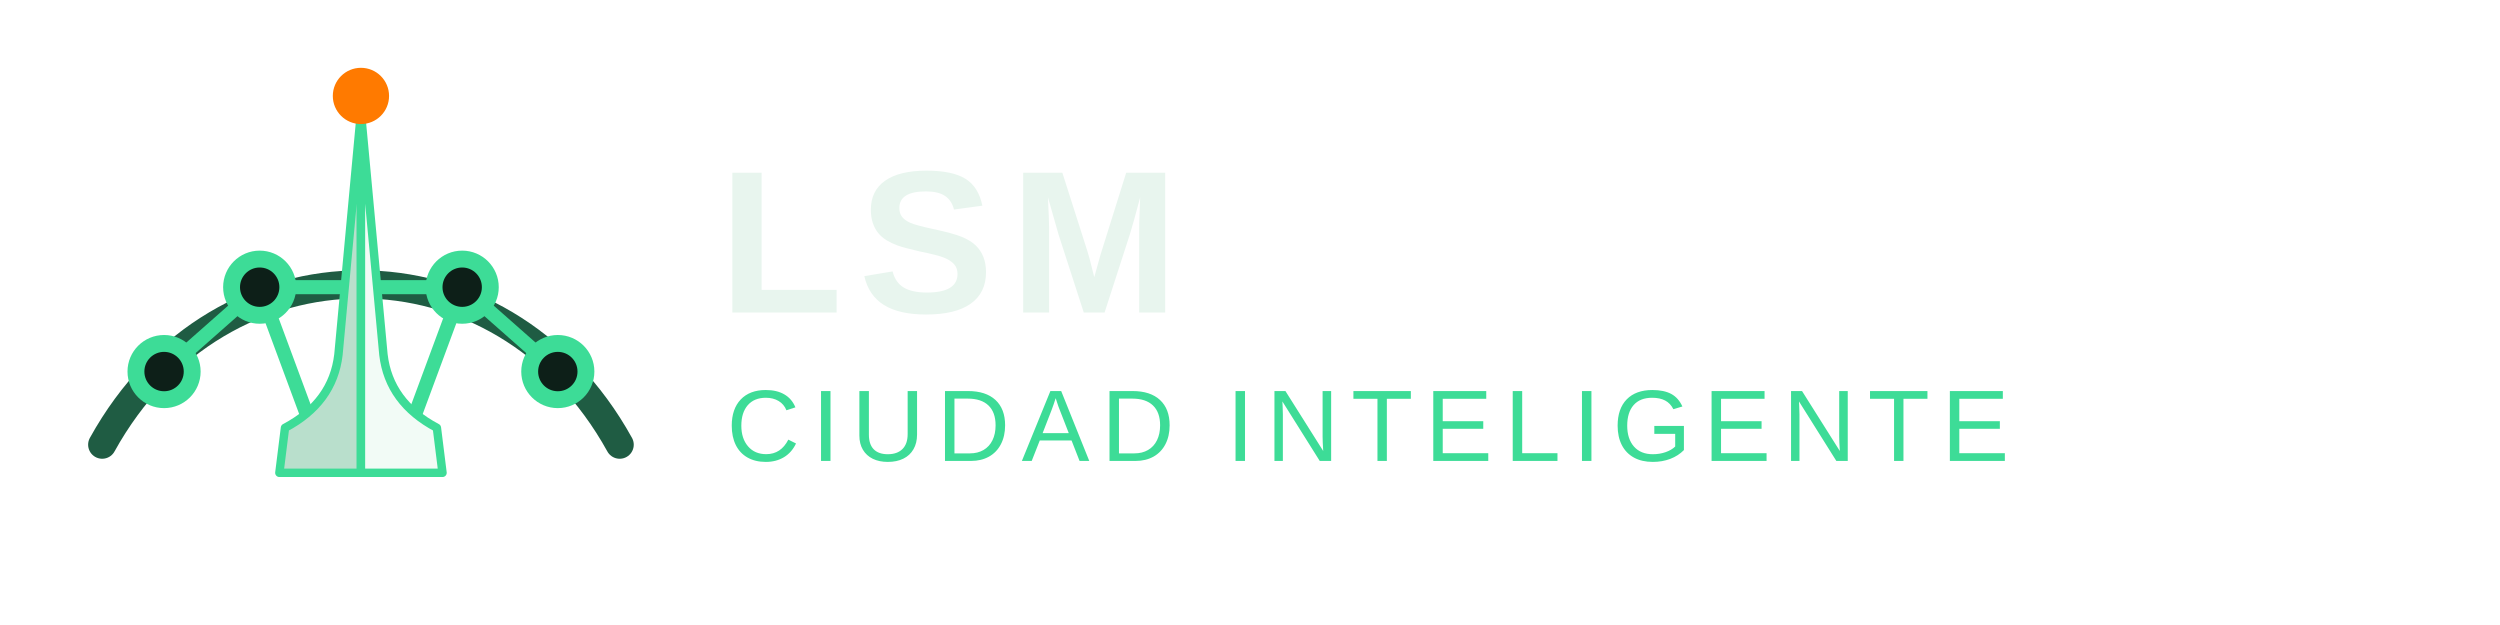
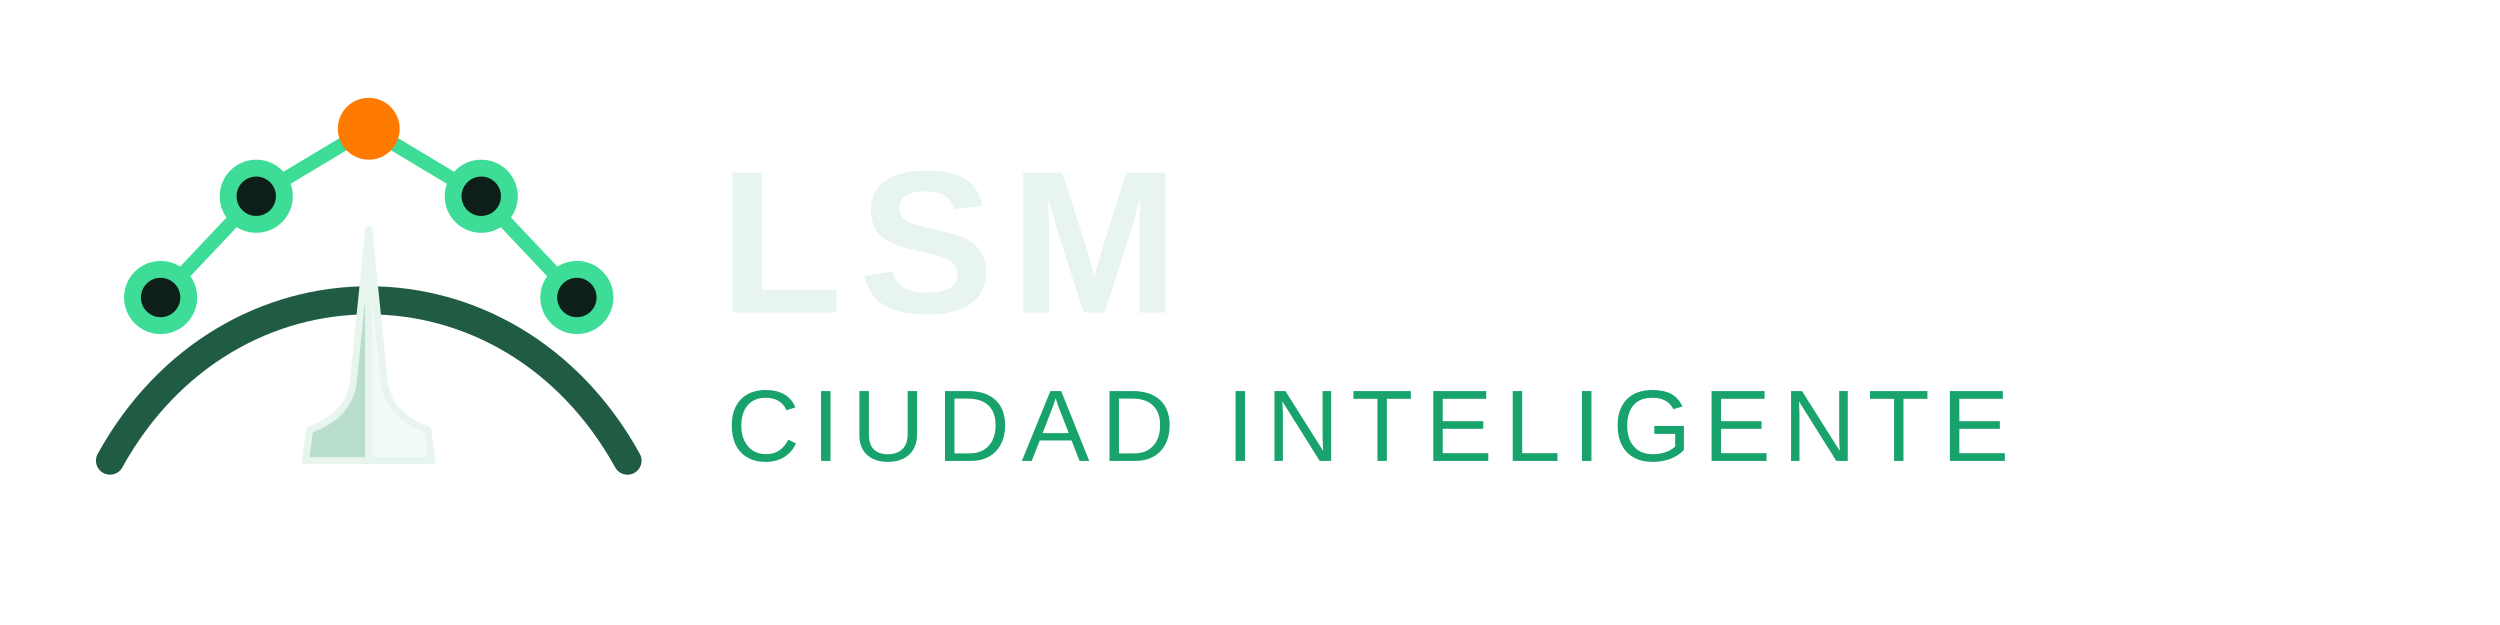
<svg xmlns="http://www.w3.org/2000/svg" viewBox="0 0 640 160" role="img" aria-labelledby="t">
-   <g transform="translate(6 -10) scale(0.72)">
-     <path d="M28 172 C 70 96, 170 96, 212 172" fill="none" stroke="#1f5c43" stroke-width="10" stroke-linecap="round" />
+   <g transform="translate(8 -16) scale(0.72)">
+     <path d="M28 186 C 70 110, 170 110, 212 186" fill="none" stroke="#1f5c43" stroke-width="10" stroke-linecap="round" />
    <g stroke="#3ddc97" stroke-width="5" stroke-linecap="round">
-       <line x1="50" y1="146" x2="84" y2="116" />
-       <line x1="84" y1="116" x2="156" y2="116" />
-       <line x1="156" y1="116" x2="190" y2="146" />
-       <line x1="84" y1="116" x2="104" y2="170" />
-       <line x1="156" y1="116" x2="136" y2="170" />
-     </g>
-     <g stroke="#3ddc97" stroke-width="3" stroke-linejoin="round">
-       <path d="M120 54 L112 140 Q110 157 93 166 L91 182 L120 182 Z" fill="#b9dfcc" />
-       <path d="M120 54 L128 140 Q130 157 147 166 L149 182 L120 182 Z" fill="#f2fbf6" />
+       <line x1="46" y1="128" x2="80" y2="92" />
+       <line x1="80" y1="92" x2="120" y2="68" />
+       <line x1="120" y1="68" x2="160" y2="92" />
+       <line x1="160" y1="92" x2="194" y2="128" />
    </g>
    <g fill="#0d1f18" stroke="#3ddc97" stroke-width="6">
-       <circle cx="50" cy="146" r="10" />
-       <circle cx="84" cy="116" r="10" />
-       <circle cx="156" cy="116" r="10" />
-       <circle cx="190" cy="146" r="10" />
+       <circle cx="46" cy="128" r="10" />
+       <circle cx="80" cy="92" r="10" />
+       <circle cx="160" cy="92" r="10" />
+       <circle cx="194" cy="128" r="10" />
    </g>
-     <circle cx="120" cy="48" r="10" fill="#ff7a00" />
+     <circle cx="120" cy="68" r="11" fill="#ff7a00" />
+     <g stroke="#e8f5ee" stroke-width="2.5" stroke-linejoin="round">
+       <path d="M120 104 L114.5 158 Q113 170 99 175 L97.5 186 L120 186 Z" fill="#b9dfcc" />
+       <path d="M120 104 L125.5 158 Q127 170 141 175 L142.5 186 L120 186 Z" fill="#f2fbf6" />
+     </g>
  </g>
  <text x="184" y="80" font-family="Archivo, 'Helvetica Neue', Arial, sans-serif" font-weight="800" font-size="52" letter-spacing="4" fill="#e8f5ee">LSM</text>
-   <text x="186" y="118" font-family="Archivo, 'Helvetica Neue', Arial, sans-serif" font-weight="500" font-size="26" letter-spacing="3" fill="#3ddc97">CIUDAD INTELIGENTE</text>
+   <text x="186" y="118" font-family="Archivo, 'Helvetica Neue', Arial, sans-serif" font-weight="500" font-size="26" letter-spacing="3" fill="#17a36b">CIUDAD INTELIGENTE</text>
</svg>
